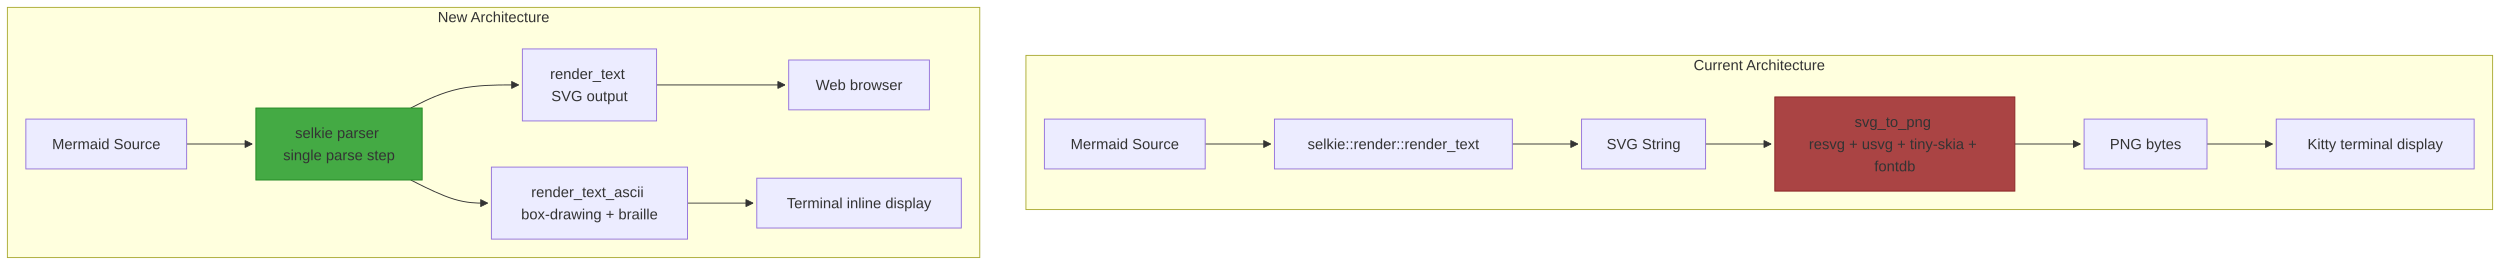
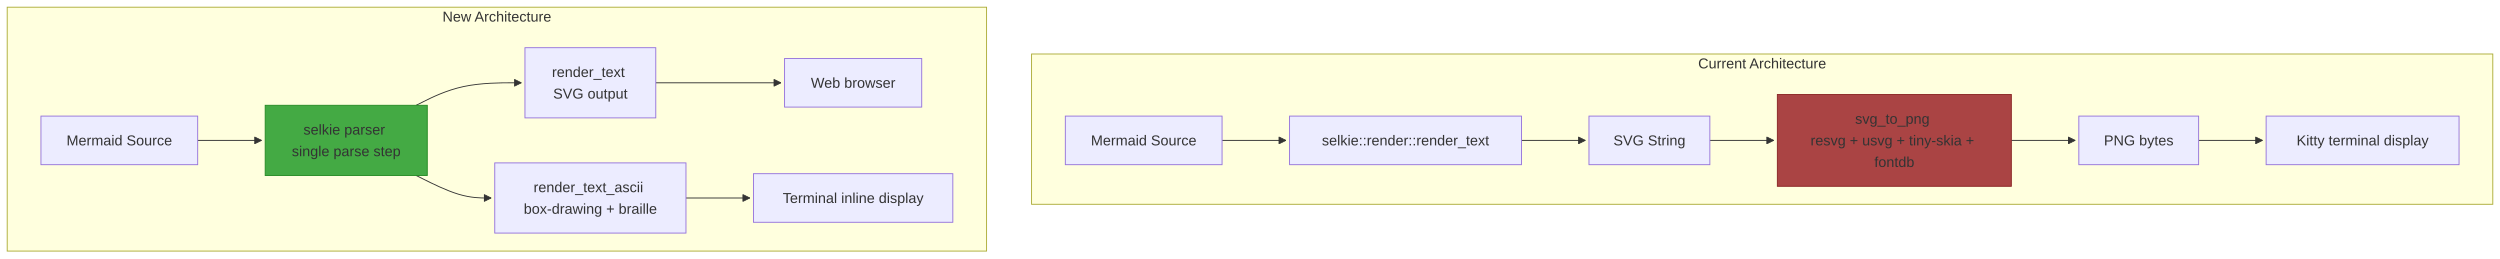
- <svg xmlns="http://www.w3.org/2000/svg" width="2707.969" height="287" viewBox="-8 -8 2707.969 287" class="mermaid">
+ <svg xmlns="http://www.w3.org/2000/svg" width="2777.969" height="287" viewBox="-8 -8 2777.969 287" class="mermaid">
  <style>
.mermaid{font-family:trebuchet ms, verdana, arial, sans-serif;font-size:16px;fill:#333333;}
.error-icon{fill:#552222;}
.error-text{fill:#552222;stroke:#552222;}
.edge-thickness-normal{stroke-width:1px;}
.edge-thickness-thick{stroke-width:3.5px;}
.edge-pattern-solid{stroke-dasharray:0;}
.edge-thickness-invisible{stroke-width:0;fill:none;}
.edge-pattern-dashed{stroke-dasharray:3;}
.edge-pattern-dotted{stroke-dasharray:2;}
.marker{fill:#333333;stroke:#333333;}
.marker.cross{stroke:#333333;}
svg{font-family:trebuchet ms, verdana, arial, sans-serif;font-size:16px;}
p{margin:0;}
.label{font-family:trebuchet ms, verdana, arial, sans-serif;color:#333333;}
.cluster-label text{fill:#333333;}
.cluster-label span{color:#333333;}
.cluster-label span p{background-color:transparent;}
.label text,span{fill:#333333;color:#333333;}
.node rect,.node circle,.node ellipse,.node polygon,.node path{fill:#ECECFF;stroke:#9370DB;stroke-width:1px;}
.rough-node .label text,.node .label text,.image-shape .label,.icon-shape .label{text-anchor:middle;}
.node .katex path{fill:#000;stroke:#000;stroke-width:1px;}
.rough-node .label,.node .label,.image-shape .label,.icon-shape .label{text-align:center;}
.node.clickable{cursor:pointer;}
.root .anchor path{fill:#333333!important;stroke-width:0;stroke:#333333;}
.arrowheadPath{fill:#333333;}
.edgePath .path{stroke:#333333;stroke-width:2.0px;}
.flowchart-link{stroke:#333333;fill:none;}
.edgeLabel{background-color:rgba(232, 232, 232, 0.8);text-align:center;}
.edgeLabel p{background-color:rgba(232, 232, 232, 0.8);}
.edgeLabel rect{opacity:0.5;background-color:rgba(232, 232, 232, 0.8);fill:rgba(232, 232, 232, 0.8);}
.labelBkg{background-color:rgba(232, 232, 232, 0.5);}
.cluster rect{fill:#ffffde;stroke:#aaaa33;stroke-width:1px;}
.cluster text{fill:#333333;}
.cluster span{color:#333333;}
.flowchartTitleText{text-anchor:middle;font-size:18px;fill:#333333;}
rect.text{fill:none;stroke-width:0;}

  </style>
  <defs>
    <marker id="arrow_point" viewBox="0 0 10 10" refX="10" refY="5" markerWidth="8" markerHeight="8" orient="auto" markerUnits="userSpaceOnUse">
      <path d="M 0 0 L 10 5 L 0 10 z" class="marker" />
    </marker>
    <marker id="arrow_point_start" viewBox="0 0 10 10" refX="4.5" refY="5" markerWidth="8" markerHeight="8" orient="auto" markerUnits="userSpaceOnUse">
      <path d="M 0 5 L 10 10 L 10 0 z" class="marker" />
    </marker>
    <marker id="arrow_cross" viewBox="0 0 11 11" refX="12" refY="5.2" markerWidth="11" markerHeight="11" orient="auto" markerUnits="userSpaceOnUse">
      <path d="M 1 1 L 10 10 M 10 1 L 1 10" class="marker cross" fill="none" stroke-width="2" />
    </marker>
    <marker id="arrow_cross_start" viewBox="0 0 11 11" refX="-1" refY="5.2" markerWidth="11" markerHeight="11" orient="auto" markerUnits="userSpaceOnUse">
      <path d="M 1 1 L 10 10 M 10 1 L 1 10" class="marker cross" fill="none" stroke-width="2" />
    </marker>
    <marker id="arrow_circle" viewBox="0 0 10 10" refX="11" refY="5" markerWidth="11" markerHeight="11" orient="auto" markerUnits="userSpaceOnUse">
      <circle cx="5" cy="5" r="5" class="marker" />
    </marker>
    <marker id="arrow_circle_start" viewBox="0 0 10 10" refX="-1" refY="5" markerWidth="11" markerHeight="11" orient="auto" markerUnits="userSpaceOnUse">
      <circle cx="5" cy="5" r="5" class="marker" />
    </marker>
  </defs>
  <g class="root">
    <g class="clusters">
      <g class="cluster" id="subgraph-subGraph0">
-         <rect x="1103.274" y="52" width="1588.695" height="167" class="cluster" />
-         <text x="1897.621" y="68" class="cluster-label" text-anchor="middle">Current Architecture</text>
+         <rect x="1138.274" y="52" width="1623.695" height="167" class="cluster" />
+         <text x="1950.121" y="68" class="cluster-label" text-anchor="middle">Current Architecture</text>
      </g>
      <g class="cluster" id="subgraph-subGraph1">
-         <rect x="0" y="0" width="1053.274" height="271" class="cluster" />
-         <text x="526.637" y="16" class="cluster-label" text-anchor="middle">New Architecture</text>
+         <rect x="0" y="0" width="1088.274" height="271" class="cluster" />
+         <text x="544.137" y="16" class="cluster-label" text-anchor="middle">New Architecture</text>
      </g>
    </g>
    <g class="edgePaths">
      <g class="edge" id="edge-L-A1-B1-0">
-         <path d="M1297.445,148L1303.695,148C1309.945,148,1322.445,148,1334.279,148C1346.112,148,1357.279,148,1362.862,148L1368.445,148" class="edge-thickness-normal edge-pattern-solid edge-thickness-normal edge-pattern-solid flowchart-link" marker-end="url(#arrow_point)" />
+         <path d="M1349.945,148L1356.195,148C1362.445,148,1374.945,148,1386.779,148C1398.612,148,1409.779,148,1415.362,148L1420.945,148" class="edge-thickness-normal edge-pattern-solid edge-thickness-normal edge-pattern-solid flowchart-link" marker-end="url(#arrow_point)" />
      </g>
      <g class="edge" id="edge-L-B1-C1-0">
-         <path d="M1630.141,148L1636.391,148C1642.641,148,1655.141,148,1666.974,148C1678.807,148,1689.974,148,1695.557,148L1701.141,148" class="edge-thickness-normal edge-pattern-solid edge-thickness-normal edge-pattern-solid flowchart-link" marker-end="url(#arrow_point)" />
+         <path d="M1682.641,148L1688.891,148C1695.141,148,1707.641,148,1719.474,148C1731.307,148,1742.474,148,1748.057,148L1753.641,148" class="edge-thickness-normal edge-pattern-solid edge-thickness-normal edge-pattern-solid flowchart-link" marker-end="url(#arrow_point)" />
      </g>
      <g class="edge" id="edge-L-C1-D1-0">
-         <path d="M1839.469,148L1845.719,148C1851.969,148,1864.469,148,1876.302,148C1888.136,148,1899.302,148,1904.886,148L1910.469,148" class="edge-thickness-normal edge-pattern-solid edge-thickness-normal edge-pattern-solid flowchart-link" marker-end="url(#arrow_point)" />
+         <path d="M1891.969,148L1898.219,148C1904.469,148,1916.969,148,1928.802,148C1940.636,148,1951.802,148,1957.386,148L1962.969,148" class="edge-thickness-normal edge-pattern-solid edge-thickness-normal edge-pattern-solid flowchart-link" marker-end="url(#arrow_point)" />
      </g>
      <g class="edge" id="edge-L-D1-E1-0">
-         <path d="M2174.469,148L2180.719,148C2186.969,148,2199.469,148,2211.302,148C2223.136,148,2234.302,148,2239.886,148L2245.469,148" class="edge-thickness-normal edge-pattern-solid edge-thickness-normal edge-pattern-solid flowchart-link" marker-end="url(#arrow_point)" />
+         <path d="M2226.969,148L2233.219,148C2239.469,148,2251.969,148,2263.802,148C2275.636,148,2286.802,148,2292.386,148L2297.969,148" class="edge-thickness-normal edge-pattern-solid edge-thickness-normal edge-pattern-solid flowchart-link" marker-end="url(#arrow_point)" />
      </g>
      <g class="edge" id="edge-L-E1-F1-0">
-         <path d="M2382.594,148L2388.844,148C2395.094,148,2407.594,148,2419.427,148C2431.261,148,2442.427,148,2448.011,148L2453.594,148" class="edge-thickness-normal edge-pattern-solid edge-thickness-normal edge-pattern-solid flowchart-link" marker-end="url(#arrow_point)" />
+         <path d="M2435.094,148L2441.344,148C2447.594,148,2460.094,148,2471.927,148C2483.761,148,2494.927,148,2500.511,148L2506.094,148" class="edge-thickness-normal edge-pattern-solid edge-thickness-normal edge-pattern-solid flowchart-link" marker-end="url(#arrow_point)" />
      </g>
      <g class="edge" id="edge-L-A2-B2-0">
-         <path d="M194.172,148L200.422,148C206.672,148,219.172,148,231.005,148C242.839,148,254.005,148,259.589,148L265.172,148" class="edge-thickness-normal edge-pattern-solid edge-thickness-normal edge-pattern-solid flowchart-link" marker-end="url(#arrow_point)" />
+         <path d="M211.672,148L217.922,148C224.172,148,236.672,148,248.505,148C260.339,148,271.505,148,277.089,148L282.672,148" class="edge-thickness-normal edge-pattern-solid edge-thickness-normal edge-pattern-solid flowchart-link" marker-end="url(#arrow_point)" />
      </g>
      <g class="edge" id="edge-L-B2-C2-0">
-         <path d="M436.949,109L445.253,104.833C453.557,100.667,470.165,92.333,489.645,88.167C509.124,84,531.474,84,542.649,84L553.824,84" class="edge-thickness-normal edge-pattern-solid edge-thickness-normal edge-pattern-solid flowchart-link" marker-end="url(#arrow_point)" />
+         <path d="M454.449,109L462.753,104.833C471.057,100.667,487.665,92.333,507.145,88.167C526.624,84,548.974,84,560.149,84L571.324,84" class="edge-thickness-normal edge-pattern-solid edge-thickness-normal edge-pattern-solid flowchart-link" marker-end="url(#arrow_point)" />
      </g>
      <g class="edge" id="edge-L-B2-C3-0">
-         <path d="M436.949,187L445.253,191.167C453.557,195.333,470.165,203.667,484.053,207.833C497.94,212,509.107,212,514.69,212L520.273,212" class="edge-thickness-normal edge-pattern-solid edge-thickness-normal edge-pattern-solid flowchart-link" marker-end="url(#arrow_point)" />
+         <path d="M454.449,187L462.753,191.167C471.057,195.333,487.665,203.667,501.553,207.833C515.44,212,526.607,212,532.19,212L537.773,212" class="edge-thickness-normal edge-pattern-solid edge-thickness-normal edge-pattern-solid flowchart-link" marker-end="url(#arrow_point)" />
      </g>
      <g class="edge" id="edge-L-C2-D2-0">
-         <path d="M703.191,84L715.033,84C726.875,84,750.559,84,773.744,84C796.93,84,819.617,84,830.961,84L842.305,84" class="edge-thickness-normal edge-pattern-solid edge-thickness-normal edge-pattern-solid flowchart-link" marker-end="url(#arrow_point)" />
+         <path d="M720.691,84L732.533,84C744.375,84,768.059,84,791.244,84C814.43,84,837.117,84,848.461,84L859.805,84" class="edge-thickness-normal edge-pattern-solid edge-thickness-normal edge-pattern-solid flowchart-link" marker-end="url(#arrow_point)" />
      </g>
      <g class="edge" id="edge-L-C3-D3-0">
-         <path d="M736.742,212L742.992,212C749.242,212,761.742,212,773.576,212C785.409,212,796.576,212,802.159,212L807.742,212" class="edge-thickness-normal edge-pattern-solid edge-thickness-normal edge-pattern-solid flowchart-link" marker-end="url(#arrow_point)" />
+         <path d="M754.242,212L760.492,212C766.742,212,779.242,212,791.076,212C802.909,212,814.076,212,819.659,212L825.242,212" class="edge-thickness-normal edge-pattern-solid edge-thickness-normal edge-pattern-solid flowchart-link" marker-end="url(#arrow_point)" />
      </g>
    </g>
    <g class="edgeLabels">

    </g>
    <g class="nodes">
      <g class="node default" id="node-A1">
-         <rect x="1123.274" y="121" width="174.172" height="54" />
-         <text x="1210.359" y="148" class="label" text-anchor="middle" dominant-baseline="central">Mermaid Source</text>
+         <rect x="1175.774" y="121" width="174.172" height="54" />
+         <text x="1262.859" y="148" class="label" text-anchor="middle" dominant-baseline="central">Mermaid Source</text>
      </g>
      <g class="node default" id="node-B1">
-         <rect x="1372.445" y="121" width="257.695" height="54" />
-         <text x="1501.293" y="148" class="label" text-anchor="middle" dominant-baseline="central">selkie::render::render_text</text>
+         <rect x="1424.945" y="121" width="257.695" height="54" />
+         <text x="1553.793" y="148" class="label" text-anchor="middle" dominant-baseline="central">selkie::render::render_text</text>
      </g>
      <g class="node default" id="node-C1">
-         <rect x="1705.141" y="121" width="134.328" height="54" />
-         <text x="1772.305" y="148" class="label" text-anchor="middle" dominant-baseline="central">SVG String</text>
+         <rect x="1757.641" y="121" width="134.328" height="54" />
+         <text x="1824.805" y="148" class="label" text-anchor="middle" dominant-baseline="central">SVG String</text>
      </g>
      <g class="node default" id="node-D1">
-         <rect x="1914.469" y="97" width="260" height="102" style="fill:#a44 !important;stroke:#822 !important" />
-         <text x="2044.469" y="148" class="label" text-anchor="middle" dominant-baseline="central">
-           <tspan x="2044.469" y="148" dy="-1.5em">svg_to_png</tspan>
-           <tspan x="2044.469" dy="1.5em">resvg + usvg + tiny-skia +</tspan>
-           <tspan x="2044.469" dy="1.5em">fontdb</tspan>
+         <rect x="1966.969" y="97" width="260" height="102" style="fill:#a44 !important;stroke:#822 !important" />
+         <text x="2096.969" y="148" class="label" text-anchor="middle" dominant-baseline="central">
+           <tspan x="2096.969" y="148" dy="-1.5em">svg_to_png</tspan>
+           <tspan x="2096.969" dy="1.5em">resvg + usvg + tiny-skia +</tspan>
+           <tspan x="2096.969" dy="1.5em">fontdb</tspan>
        </text>
      </g>
      <g class="node default" id="node-E1">
-         <rect x="2249.469" y="121" width="133.125" height="54" />
-         <text x="2316.031" y="148" class="label" text-anchor="middle" dominant-baseline="central">PNG bytes</text>
+         <rect x="2301.969" y="121" width="133.125" height="54" />
+         <text x="2368.531" y="148" class="label" text-anchor="middle" dominant-baseline="central">PNG bytes</text>
      </g>
      <g class="node default" id="node-F1">
-         <rect x="2457.594" y="121" width="214.375" height="54" />
-         <text x="2564.781" y="148" class="label" text-anchor="middle" dominant-baseline="central">Kitty terminal display</text>
+         <rect x="2510.094" y="121" width="214.375" height="54" />
+         <text x="2617.281" y="148" class="label" text-anchor="middle" dominant-baseline="central">Kitty terminal display</text>
      </g>
      <g class="node default" id="node-A2">
-         <rect x="20" y="121" width="174.172" height="54" />
-         <text x="107.086" y="148" class="label" text-anchor="middle" dominant-baseline="central">Mermaid Source</text>
+         <rect x="37.5" y="121" width="174.172" height="54" />
+         <text x="124.586" y="148" class="label" text-anchor="middle" dominant-baseline="central">Mermaid Source</text>
      </g>
      <g class="node default" id="node-B2">
-         <rect x="269.172" y="109" width="180.102" height="78" style="fill:#4a4 !important;stroke:#282 !important" />
-         <text x="359.223" y="148" class="label" text-anchor="middle" dominant-baseline="central">
-           <tspan x="359.223" y="148" dy="-0.75em">selkie parser</tspan>
-           <tspan x="359.223" dy="1.5em">single parse step</tspan>
+         <rect x="286.672" y="109" width="180.102" height="78" style="fill:#4a4 !important;stroke:#282 !important" />
+         <text x="376.723" y="148" class="label" text-anchor="middle" dominant-baseline="central">
+           <tspan x="376.723" y="148" dy="-0.75em">selkie parser</tspan>
+           <tspan x="376.723" dy="1.5em">single parse step</tspan>
        </text>
      </g>
      <g class="node default" id="node-C2">
-         <rect x="557.824" y="45" width="145.367" height="78" />
-         <text x="630.508" y="84" class="label" text-anchor="middle" dominant-baseline="central">
-           <tspan x="630.508" y="84" dy="-0.75em">render_text</tspan>
-           <tspan x="630.508" dy="1.5em">SVG output</tspan>
+         <rect x="575.324" y="45" width="145.367" height="78" />
+         <text x="648.008" y="84" class="label" text-anchor="middle" dominant-baseline="central">
+           <tspan x="648.008" y="84" dy="-0.75em">render_text</tspan>
+           <tspan x="648.008" dy="1.5em">SVG output</tspan>
        </text>
      </g>
      <g class="node default" id="node-C3">
-         <rect x="524.273" y="173" width="212.469" height="78" />
-         <text x="630.508" y="212" class="label" text-anchor="middle" dominant-baseline="central">
-           <tspan x="630.508" y="212" dy="-0.75em">render_text_ascii</tspan>
-           <tspan x="630.508" dy="1.5em">box-drawing + braille</tspan>
+         <rect x="541.773" y="173" width="212.469" height="78" />
+         <text x="648.008" y="212" class="label" text-anchor="middle" dominant-baseline="central">
+           <tspan x="648.008" y="212" dy="-0.75em">render_text_ascii</tspan>
+           <tspan x="648.008" dy="1.5em">box-drawing + braille</tspan>
        </text>
      </g>
      <g class="node default" id="node-D2">
-         <rect x="846.305" y="57" width="152.406" height="54" />
-         <text x="922.508" y="84" class="label" text-anchor="middle" dominant-baseline="central">Web browser</text>
+         <rect x="863.805" y="57" width="152.406" height="54" />
+         <text x="940.008" y="84" class="label" text-anchor="middle" dominant-baseline="central">Web browser</text>
      </g>
      <g class="node default" id="node-D3">
-         <rect x="811.742" y="185" width="221.531" height="54" />
-         <text x="922.508" y="212" class="label" text-anchor="middle" dominant-baseline="central">Terminal inline display</text>
+         <rect x="829.242" y="185" width="221.531" height="54" />
+         <text x="940.008" y="212" class="label" text-anchor="middle" dominant-baseline="central">Terminal inline display</text>
      </g>
    </g>
  </g>
</svg>
